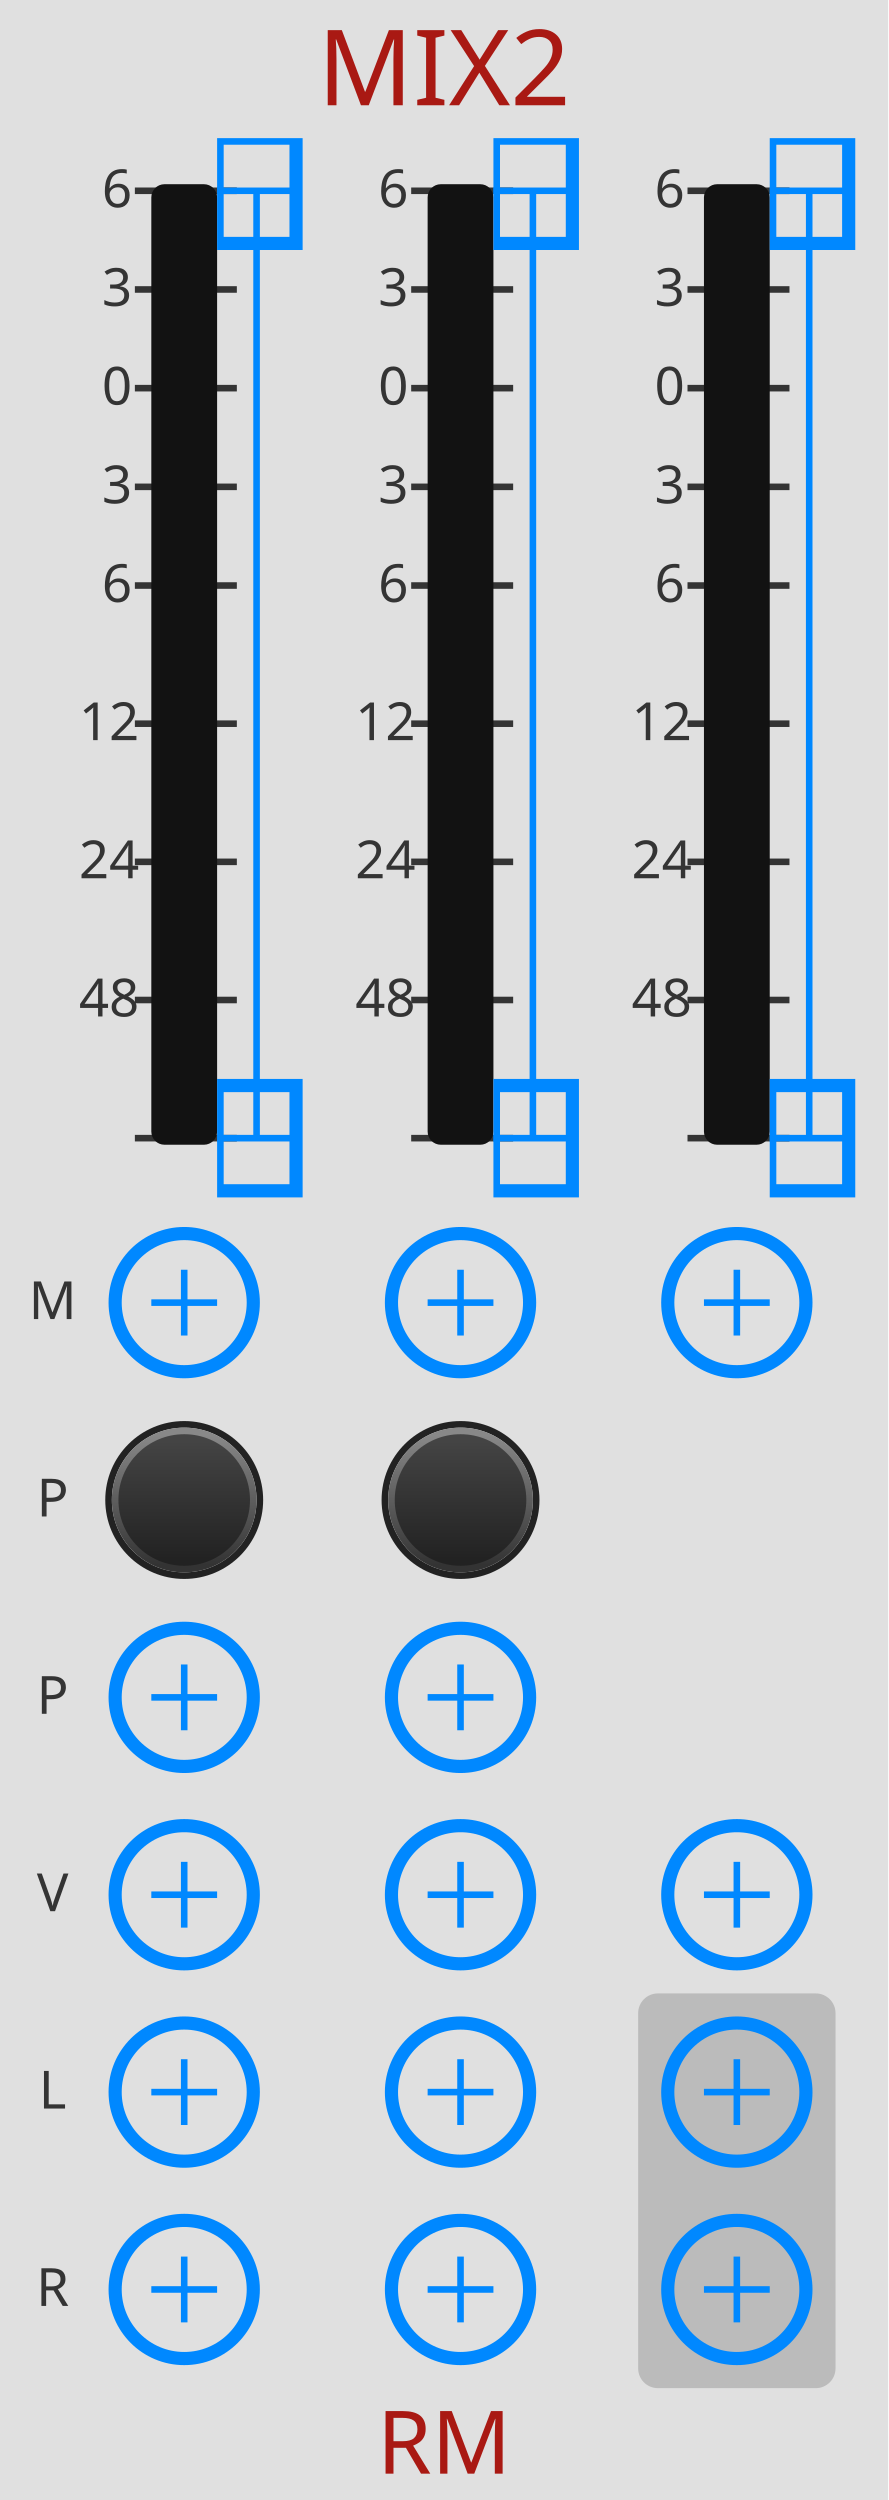
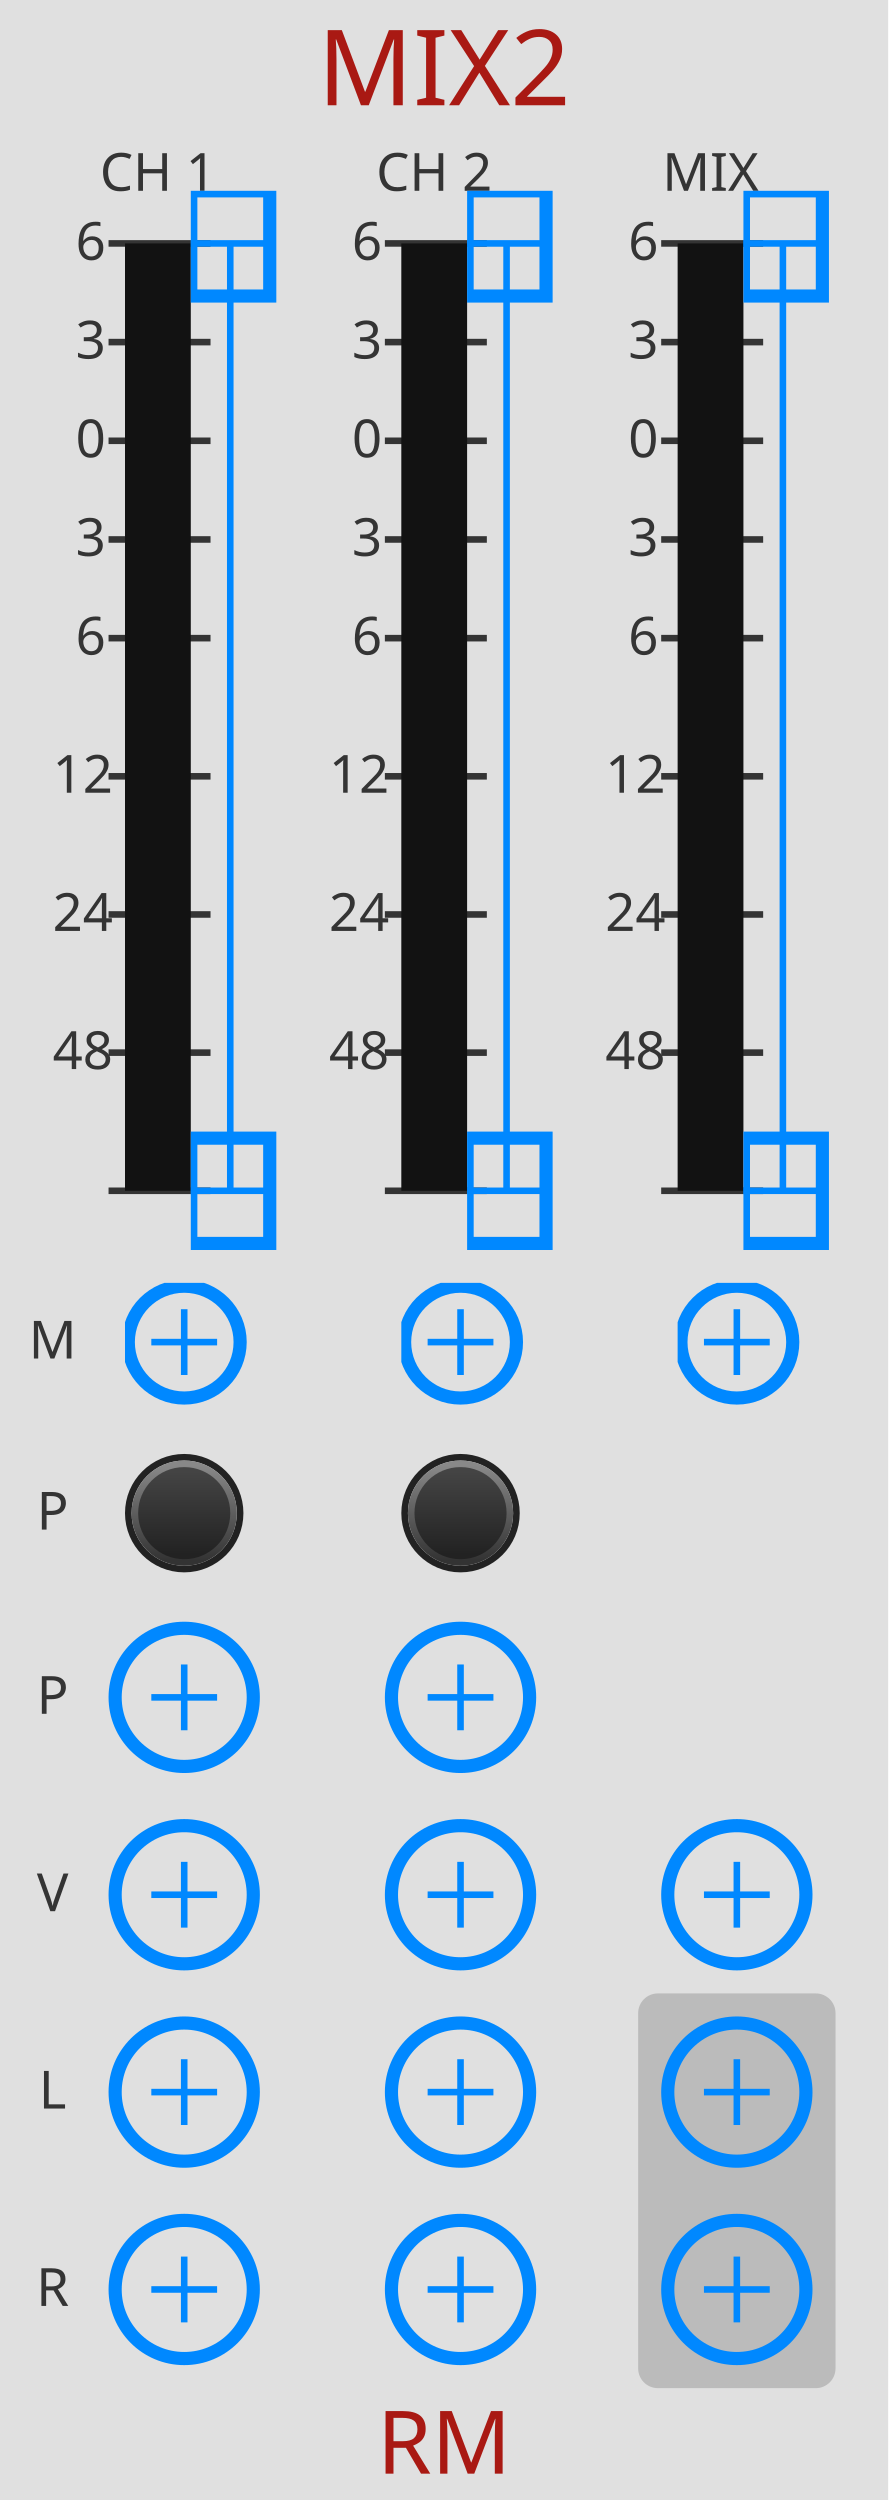
<svg xmlns="http://www.w3.org/2000/svg" xmlns:xlink="http://www.w3.org/1999/xlink" version="1.1" width="135" height="380" viewBox="0 0 135 380">
  <style>
    text.title {
      fill: #a91913;
      font-family: 'DIN Alternate';
      font-size: 12pt;
    }
    text.logo {
      fill: #a91913;
      font-family: 'DIN Alternate';
      font-size: 10pt;
    }
    text.big-label {
      fill: #343434;
      font-family: 'DIN Alternate';
      font-size: 7.5pt;
    }
    text.label {
      fill: #343434;
      font-family: 'DIN Alternate';
      font-size: 6pt;
    }
    .background {
      fill: #e0e0e0;
    }
    .output {
      fill: #bbbbbb;
    }
    polyline.icon {
      stroke: #343434;
      stroke-width: 1.2;
      fill: none;
    }
    polyline.connect {
      stroke: #343434;
      stroke-width: 1;
      fill: none;
    }

    .blueprint {
      stroke: #08f;
      fill: none;
    }
  </style>
  <defs>
    <linearGradient id="smallKnobMediumGradient">
      <stop offset="5%" stop-color="#888" />
      <stop offset="95%" stop-color="#333" />
    </linearGradient>
    <linearGradient id="smallKnobDarkGradient">
      <stop offset="5%" stop-color="#444" />
      <stop offset="95%" stop-color="#222" />
    </linearGradient>
-     <symbol id="knob24">
-       <g transform="translate(12 12)">
-         <circle r="11.5" stroke="#222" fill="none" />
-         <circle r="11" fill="url('#smallKnobMediumGradient')" transform="rotate(90)" />
-         <circle r="10" fill="url('#smallKnobDarkGradient')" transform="rotate(90)" />
+     <symbol id="knob18">
+       <g transform="translate(9 9)">
+         <circle r="8.5" stroke="#222" fill="none" />
+         <circle r="8" fill="url('#smallKnobMediumGradient')" transform="rotate(90)" />
+         <circle r="7" fill="url('#smallKnobDarkGradient')" transform="rotate(90)" />
+       </g>
+     </symbol>
+     <symbol id="toggleButton">
+       <g transform="translate(9 9)">
+         <polyline points="-5,0 5,0" stroke-width="1" class="blueprint" />
+         <polyline points="0,-5 0,5" stroke-width="1" class="blueprint" />
+         <circle cx="0" cy="0" r="8.5" stroke-width="2" class="blueprint" />
      </g>
    </symbol>
    <symbol id="port">
      <g transform="translate(12 12)">
        <polyline points="-5,0 5,0" stroke-width="1" class="blueprint" />
        <polyline points="0,-5 0,5" stroke-width="1" class="blueprint" />
        <circle cx="0" cy="0" r="10.5" stroke-width="2" class="blueprint" />
      </g>
    </symbol>
    <symbol id="meter">
      <g transform="translate(20 5)">
        <text x="-12.5" y="2.5" class="label">6</text>
        <text x="-12.5" y="17.5" class="label">3</text>
        <text x="-12.5" y="32.5" class="label">0</text>
        <text x="-12.5" y="47.5" class="label">3</text>
        <text x="-12.5" y="62.5" class="label">6</text>
        <text x="-16" y="83.5" class="label">12</text>
        <text x="-16" y="104.5" class="label">24</text>
        <text x="-16" y="125.5" class="label">48</text>
        <polyline points="-7.5   0 8   0" class="connect" />
        <polyline points="-7.5  15 8  15" class="connect" />
        <polyline points="-7.5  30 8  30" class="connect" />
        <polyline points="-7.5  45 8  45" class="connect" />
        <polyline points="-7.5  60 8  60" class="connect" />
        <polyline points="-7.5  81 8  81" class="connect" />
        <polyline points="-7.5 102 8 102" class="connect" />
        <polyline points="-7.5 123 8 123" class="connect" />
        <polyline points="-7.5 144 8 144" class="connect" />
-         <rect x="-5" y="-1" width="10" height="146" rx="2" fill="#121212" />
+         <rect x="-5" y="0" width="10" height="144" fill="#121212" />
      </g>
    </symbol>
    <symbol id="fader">
      <g transform="translate(6 8)">
        <polyline points="0,0 0,144" stroke-width="1" class="blueprint" />
        <rect x="-6" y="-8" width="12" height="16" stroke-width="2" class="blueprint" />
        <polyline points="-6,0 6,0" stroke-width="1" class="blueprint" />
        <g transform="translate(0 144)">
          <rect x="-6" y="-8" width="12" height="16" stroke-width="2" class="blueprint" />
          <polyline points="-6,0 6,0" stroke-width="1" class="blueprint" />
        </g>
      </g>
    </symbol>
  </defs>
  <rect class="background" width="100%" height="100%" />
  <text class="title" x="50%" y="16" text-anchor="middle">MIX2</text>
  <text class="logo" x="50%" y="376" text-anchor="middle">RM</text>
-   <g transform="translate(8 198)">
+   <g transform="translate(8 204)">
    <text x="0" y="2.5" class="label" text-anchor="middle">M</text>
  </g>
-   <g transform="translate(8 228)">
+   <g transform="translate(8 230)">
    <text x="0" y="2.5" class="label" text-anchor="middle">P</text>
  </g>
  <g transform="translate(8 258)">
    <text x="0" y="2.5" class="label" text-anchor="middle">P</text>
  </g>
  <g transform="translate(8 288)">
    <text x="0" y="2.5" class="label" text-anchor="middle">V</text>
  </g>
  <g transform="translate(8 318)">
    <text x="0" y="2.5" class="label" text-anchor="middle">L</text>
  </g>
  <g transform="translate(8 348)">
    <text x="0" y="2.5" class="label" text-anchor="middle">R</text>
  </g>
-   <g transform="translate(28 29)">
+   <g transform="translate(24 29)">
+     <text x="0" y="0" class="label" text-anchor="middle">CH 1</text>
+   </g>
+   <g transform="translate(24 37)">
    <use xlink:href="#meter" transform="translate(-20 -5)" />
    <g transform="translate(11 0)">
      <use xlink:href="#fader" transform="translate(-6 -8)" />
    </g>
  </g>
-   <g transform="translate(28 198)">
-     <use xlink:href="#port" transform="translate(-12 -12)" />
-   </g>
-   <g transform="translate(28 228)">
-     <use xlink:href="#knob24" transform="translate(-12 -12)" />
+   <g transform="translate(28 204)">
+     <use xlink:href="#toggleButton" transform="translate(-9 -9)" />
+   </g>
+   <g transform="translate(28 230)">
+     <use xlink:href="#knob18" transform="translate(-9 -9)" />
  </g>
  <g transform="translate(28 258)">
    <use xlink:href="#port" transform="translate(-12 -12)" />
  </g>
  <g transform="translate(28 288)">
    <use xlink:href="#port" transform="translate(-12 -12)" />
  </g>
  <g transform="translate(28 318)">
    <use xlink:href="#port" transform="translate(-12 -12)" />
  </g>
  <g transform="translate(28 348)">
    <use xlink:href="#port" transform="translate(-12 -12)" />
  </g>
-   <g transform="translate(70 29)">
+   <g transform="translate(66 29)">
+     <text x="0" y="0" class="label" text-anchor="middle">CH 2</text>
+   </g>
+   <g transform="translate(66 37)">
    <use xlink:href="#meter" transform="translate(-20 -5)" />
    <g transform="translate(11 0)">
      <use xlink:href="#fader" transform="translate(-6 -8)" />
    </g>
  </g>
-   <g transform="translate(70 198)">
-     <use xlink:href="#port" transform="translate(-12 -12)" />
-   </g>
-   <g transform="translate(70 228)">
-     <use xlink:href="#knob24" transform="translate(-12 -12)" />
+   <g transform="translate(70 204)">
+     <use xlink:href="#toggleButton" transform="translate(-9 -9)" />
+   </g>
+   <g transform="translate(70 230)">
+     <use xlink:href="#knob18" transform="translate(-9 -9)" />
  </g>
  <g transform="translate(70 258)">
    <use xlink:href="#port" transform="translate(-12 -12)" />
  </g>
  <g transform="translate(70 288)">
    <use xlink:href="#port" transform="translate(-12 -12)" />
  </g>
  <g transform="translate(70 318)">
    <use xlink:href="#port" transform="translate(-12 -12)" />
  </g>
  <g transform="translate(70 348)">
    <use xlink:href="#port" transform="translate(-12 -12)" />
  </g>
-   <g transform="translate(112 29)">
+   <g transform="translate(108 29)">
+     <text x="0" y="0" class="label" text-anchor="middle">MIX</text>
+   </g>
+   <g transform="translate(108 37)">
    <use xlink:href="#meter" transform="translate(-20 -5)" />
    <g transform="translate(11 0)">
      <use xlink:href="#fader" transform="translate(-6 -8)" />
    </g>
  </g>
-   <g transform="translate(112 198)">
-     <use xlink:href="#port" transform="translate(-12 -12)" />
+   <g transform="translate(112 204)">
+     <use xlink:href="#toggleButton" transform="translate(-9 -9)" />
  </g>
  <g transform="translate(112 288)">
    <use xlink:href="#port" transform="translate(-12 -12)" />
  </g>
  <g transform="translate(112 318)">
    <rect x="-15" y="-15" width="30" height="60" rx="3" class="output" />
    <use xlink:href="#port" transform="translate(-12 -12)" />
  </g>
  <g transform="translate(112 348)">
    <use xlink:href="#port" transform="translate(-12 -12)" />
  </g>
</svg>
